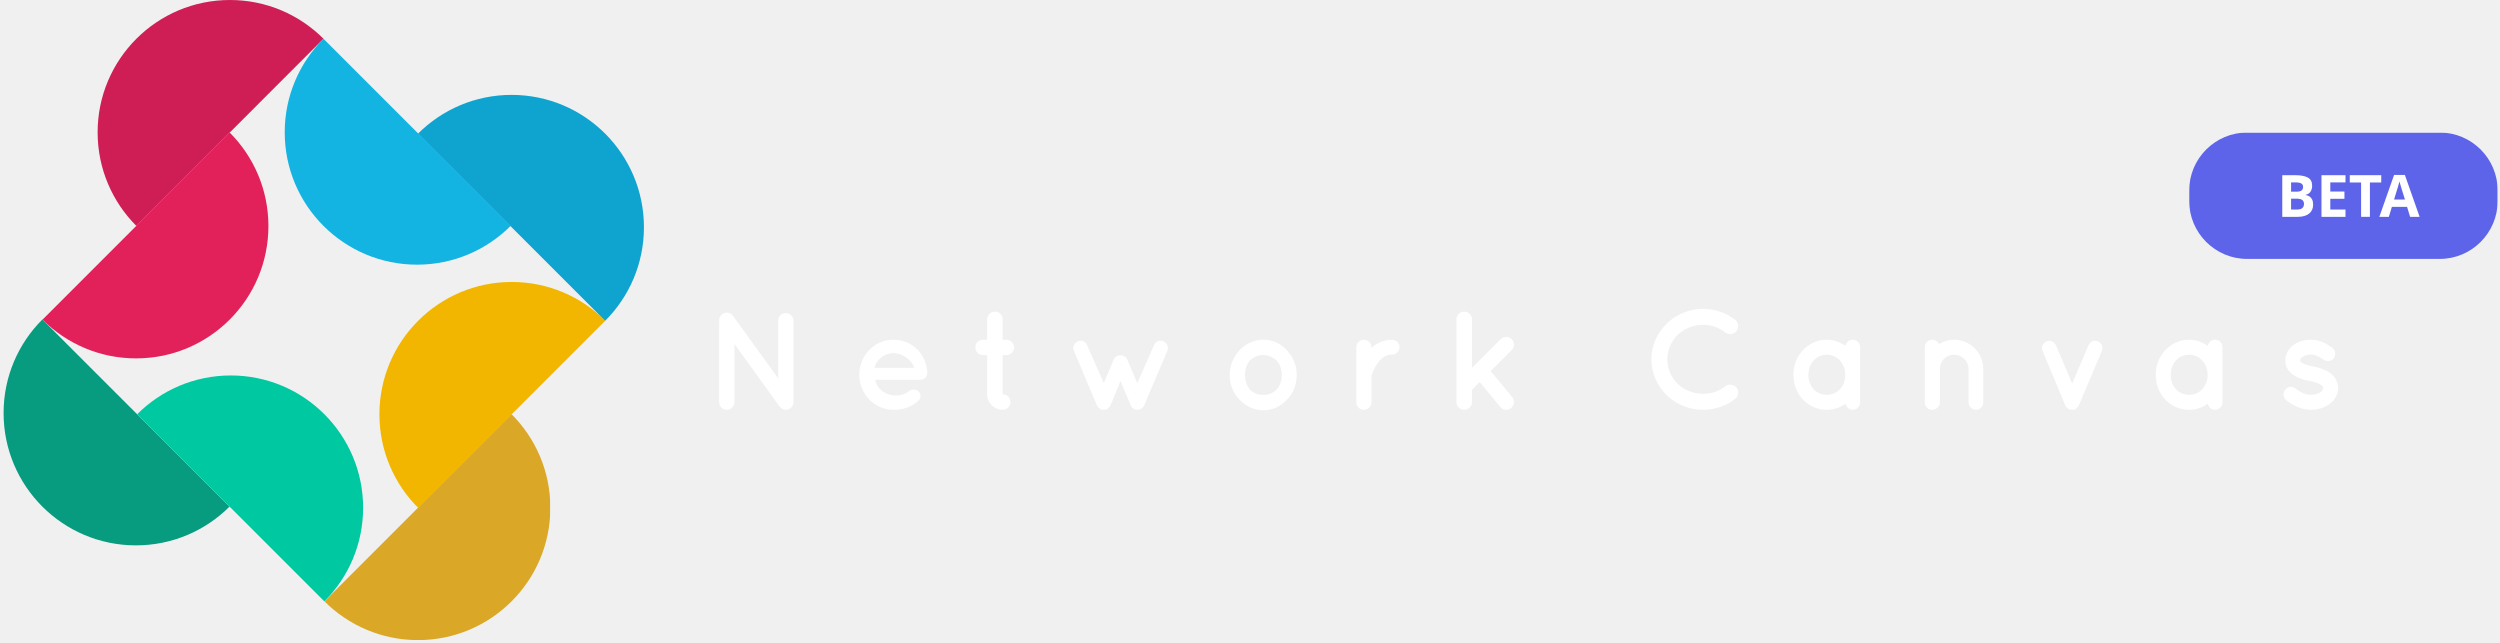
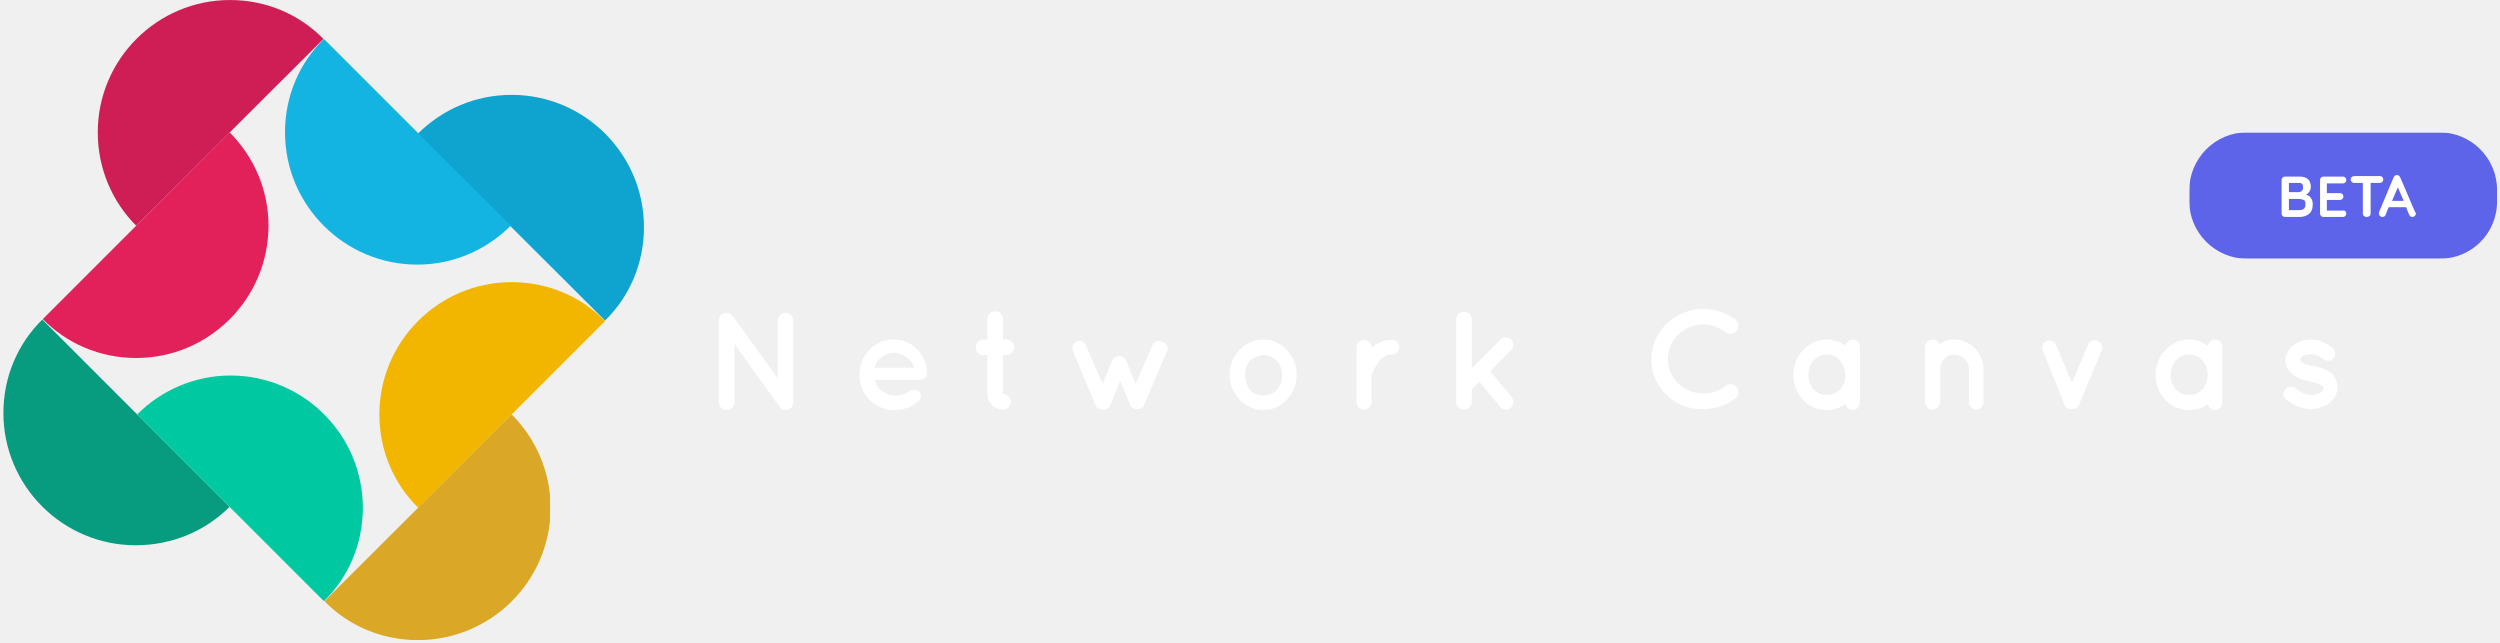
- <svg xmlns="http://www.w3.org/2000/svg" xmlns:xlink="http://www.w3.org/1999/xlink" width="514" height="132" viewBox="0 0 514 132">
-   <defs>
-     <polygon id="logo-a" points=".706 .555 47.152 .555 47.152 47 .706 47" />
-     <polygon id="logo-c" points=".093 .637 63.522 .637 63.522 26.637 .093 26.637" />
-   </defs>
-   <g fill="none" fill-rule="evenodd" transform="translate(0 -.395)">
-     <path fill="#CE1E55" d="M20.071,27.602 C20.071,12.581 32.253,0.395 47.278,0.395 C54.789,0.395 61.591,3.442 66.512,8.364 L28.036,46.845 C23.113,41.917 20.071,35.113 20.071,27.602" />
-     <path fill="#E2215B" d="M47.216,27.637 C52.14,32.563 55.186,39.366 55.186,46.874 C55.186,61.899 43.003,74.079 27.976,74.079 C20.467,74.079 13.664,71.038 8.742,66.112 L47.216,27.637 Z" />
-     <path fill="#079B7F" d="M27.942,112.522 C12.923,112.522 0.737,100.338 0.737,85.314 C0.737,77.804 3.785,71 8.708,66.081 L47.187,104.556 C42.262,109.478 35.454,112.522 27.942,112.522" />
-     <path fill="#00C8A1" d="M28.21,85.558 C33.134,80.636 39.937,77.589 47.448,77.589 C62.474,77.589 74.657,89.773 74.657,104.8 C74.657,112.31 71.611,119.113 66.686,124.035 L28.21,85.558 Z" />
-     <path fill="#F2B600" d="M78.008,85.574 C78.008,70.55 90.192,58.367 105.213,58.367 C112.725,58.367 119.527,61.414 124.447,66.336 L85.973,104.814 C81.049,99.891 78.008,93.081 78.008,85.574" />
+ <svg xmlns="http://www.w3.org/2000/svg" version="1.1" id="Layer_1" x="0px" y="0px" viewBox="0 0 514 132" style="enable-background:new 0 0 514 132;" xml:space="preserve">
+   <style type="text/css">
+ 	.st0{fill-rule:evenodd;clip-rule:evenodd;fill:#CE1E55;}
+ 	.st1{fill-rule:evenodd;clip-rule:evenodd;fill:#E2215B;}
+ 	.st2{fill-rule:evenodd;clip-rule:evenodd;fill:#079B7F;}
+ 	.st3{fill-rule:evenodd;clip-rule:evenodd;fill:#00C8A1;}
+ 	.st4{fill-rule:evenodd;clip-rule:evenodd;fill:#F2B600;}
+ 	.st5{filter:url(#Adobe_OpacityMaskFilter);}
+ 	.st6{fill-rule:evenodd;clip-rule:evenodd;fill:#FFFFFF;}
+ 	.st7{mask:url(#logo-b_1_);fill-rule:evenodd;clip-rule:evenodd;fill:#DAA727;}
+ 	.st8{fill-rule:evenodd;clip-rule:evenodd;fill:#0FA3D0;}
+ 	.st9{fill-rule:evenodd;clip-rule:evenodd;fill:#13B3E2;}
+ 	.st10{filter:url(#Adobe_OpacityMaskFilter_1_);}
+ 	.st11{mask:url(#logo-d_1_);fill-rule:evenodd;clip-rule:evenodd;fill:#5D64E9;}
+ 	.st12{enable-background:new    ;}
+ 	.st13{fill:#FFFFFF;}
+ </style>
+   <g transform="translate(0 -.395)">
+     <path class="st0" d="M20.1,27.6c0-15,12.2-27.2,27.2-27.2c7.5,0,14.3,3,19.2,8L28,46.8C23.1,41.9,20.1,35.1,20.1,27.6" />
+     <path class="st1" d="M47.2,27.6c4.9,4.9,8,11.7,8,19.2c0,15-12.2,27.2-27.2,27.2c-7.5,0-14.3-3-19.2-8L47.2,27.6z" />
+     <path class="st2" d="M27.9,112.5c-15,0-27.2-12.2-27.2-27.2c0-7.5,3-14.3,8-19.2l38.5,38.5C42.3,109.5,35.5,112.5,27.9,112.5" />
+     <path class="st3" d="M28.2,85.6c4.9-4.9,11.7-8,19.2-8c15,0,27.2,12.2,27.2,27.2c0,7.5-3,14.3-8,19.2L28.2,85.6z" />
+     <path class="st4" d="M78,85.6c0-15,12.2-27.2,27.2-27.2c7.5,0,14.3,3,19.2,8L86,104.8C81,99.9,78,93.1,78,85.6" />
    <g transform="translate(66 85)">
-       <mask id="logo-b" fill="#fff">
-         <use xlink:href="#logo-a" />
+       <defs>
+         <filter id="Adobe_OpacityMaskFilter" filterUnits="userSpaceOnUse" x="0.7" y="0.6" width="46.4" height="46.4">
+           <feColorMatrix type="matrix" values="1 0 0 0 0  0 1 0 0 0  0 0 1 0 0  0 0 0 1 0" />
+         </filter>
+       </defs>
+       <mask maskUnits="userSpaceOnUse" x="0.7" y="0.6" width="46.4" height="46.4" id="logo-b_1_">
+         <g class="st5">
+           <polygon id="logo-a_1_" class="st6" points="0.7,0.6 47.2,0.6 47.2,47 0.7,47     " />
+         </g>
      </mask>
-       <path fill="#DAA727" d="M39.181,0.555 C44.105,5.48 47.152,12.283 47.152,19.795 C47.152,34.817 34.968,47 19.944,47 C12.432,47 5.629,43.953 0.706,39.029 L39.181,0.555 Z" mask="url(#logo-b)" />
+       <path class="st7" d="M39.2,0.6c4.9,4.9,8,11.7,8,19.2C47.2,34.8,35,47,19.9,47c-7.5,0-14.3-3-19.2-8L39.2,0.6z" />
    </g>
-     <path fill="#0FA3D0" d="M105.186,19.904 C120.207,19.904 132.394,32.087 132.394,47.113 C132.394,54.625 129.345,61.428 124.425,66.348 L85.944,27.873 C90.869,22.946 97.674,19.904 105.186,19.904" />
-     <path fill="#13B3E2" d="M104.983,46.842 C100.061,51.768 93.255,54.811 85.747,54.811 C70.722,54.811 58.538,42.627 58.538,27.604 C58.538,20.096 61.585,13.293 66.508,8.365 L104.983,46.842 Z" />
-     <path fill="#fff" d="M151.003 83.068C151.003 83.933 150.282 84.653 149.446 84.653 148.552 84.653 147.86 83.933 147.86 83.068L147.86 66.318 147.86 66.29C147.832 65.798 148.063 65.279 148.494 64.963 149.215 64.472 150.196 64.617 150.686 65.308L159.998 78.196 159.998 66.318C159.998 65.482 160.689 64.76 161.554 64.76 162.419 64.76 163.14 65.482 163.14 66.318L163.14 83.068C163.14 83.933 162.419 84.653 161.554 84.653 161.093 84.653 160.661 84.422 160.372 84.077 160.315 84.018 160.257 83.962 160.228 83.904L151.003 71.103 151.003 83.068zM179.803 76.033L187.961 76.033C187.673 74.881 186.203 73.179 183.695 72.977 181.244 73.092 180.034 74.851 179.803 76.033M176.661 77.445C176.689 73.524 179.745 70.238 183.695 70.238 187.443 70.238 190.412 73.034 190.643 76.928L190.643 77.071C190.643 77.128 190.643 77.273 190.614 77.331 190.527 78.022 189.922 78.483 189.115 78.483L179.948 78.483C180.091 79.147 180.408 79.896 180.928 80.387 181.532 81.079 182.686 81.597 183.695 81.683 184.733 81.77 185.972 81.512 186.693 80.963 187.299 80.329 188.48 80.414 188.856 80.876 189.23 81.279 189.518 82.144 188.856 82.752 187.443 84.048 185.742 84.653 183.695 84.653 179.745 84.624 176.689 81.367 176.661 77.445M208.489 71.823C208.489 72.688 207.739 73.41 206.874 73.41L206.154 73.41 206.154 81.454C207.048 81.454 207.739 82.174 207.739 83.068 207.739 83.962 207.048 84.653 206.154 84.653 204.395 84.653 202.954 83.212 202.954 81.454L202.954 73.41 202.118 73.41C201.223 73.41 200.532 72.688 200.532 71.823 200.532 70.93 201.223 70.238 202.118 70.238L202.954 70.238 202.954 66.057C202.954 65.165 203.675 64.472 204.568 64.472 205.462 64.472 206.154 65.165 206.154 66.057L206.154 70.238 206.874 70.238C207.739 70.238 208.489 70.93 208.489 71.823M239.999 72.544L235.242 83.73C235.213 83.787 235.185 83.874 235.127 83.961 235.127 83.989 235.098 83.989 235.098 83.989 235.069 84.047 235.012 84.104 234.954 84.162 234.925 84.19 234.896 84.19 234.896 84.19 234.838 84.249 234.781 84.307 234.723 84.336 234.723 84.365 234.694 84.365 234.694 84.394 234.608 84.45 234.55 84.507 234.435 84.536 234.435 84.536 234.406 84.536 234.406 84.565 234.348 84.565 234.262 84.595 234.175 84.623L234.118 84.623C234.031 84.652 233.945 84.652 233.829 84.652 233.743 84.652 233.657 84.652 233.57 84.623L233.512 84.623C233.455 84.595 233.396 84.565 233.311 84.565L233.282 84.536 233.253 84.536C233.166 84.507 233.08 84.45 232.993 84.365L232.993 84.336C232.907 84.307 232.878 84.249 232.82 84.19 232.82 84.19 232.763 84.19 232.763 84.162 232.705 84.104 232.647 84.047 232.619 83.989 232.619 83.989 232.59 83.989 232.59 83.961 232.532 83.874 232.503 83.787 232.474 83.73L230.37 78.742 228.323 83.73C228.294 83.787 228.237 83.874 228.179 83.961L228.179 83.989C228.121 84.047 228.063 84.104 228.006 84.162 228.006 84.19 227.977 84.19 227.977 84.19 227.919 84.249 227.861 84.307 227.804 84.365 227.689 84.45 227.631 84.507 227.544 84.536L227.487 84.536C227.487 84.536 227.458 84.536 227.458 84.565 227.4 84.565 227.314 84.595 227.285 84.623L227.228 84.623C227.112 84.652 227.026 84.652 226.939 84.652 226.824 84.652 226.737 84.652 226.651 84.623L226.564 84.623C226.507 84.595 226.449 84.565 226.392 84.565 226.363 84.536 226.363 84.536 226.333 84.536 226.247 84.507 226.132 84.45 226.074 84.365 226.045 84.365 226.045 84.365 226.045 84.336 226.017 84.307 225.959 84.249 225.873 84.19L225.814 84.162C225.786 84.104 225.728 84.047 225.699 83.989 225.671 83.989 225.671 83.989 225.671 83.961 225.613 83.874 225.584 83.787 225.526 83.73L220.798 72.544C220.453 71.766 220.828 70.9 221.635 70.555 222.326 70.237 223.221 70.583 223.538 71.419L226.939 79.174 228.957 74.36C229.217 73.783 229.765 73.437 230.37 73.437 231.004 73.437 231.552 73.783 231.782 74.36L233.829 79.174 237.231 71.419C237.52 70.583 238.442 70.237 239.163 70.555 239.941 70.9 240.345 71.766 239.999 72.544M255.971 77.474C255.971 78.714 256.346 79.723 257.009 80.53 257.729 81.221 258.681 81.597 259.777 81.597 260.785 81.597 261.708 81.221 262.429 80.53 263.15 79.723 263.553 78.714 263.553 77.474 263.553 76.292 263.15 75.254 262.429 74.476 261.708 73.841 260.785 73.38 259.777 73.38 258.681 73.38 257.729 73.841 257.009 74.476 256.346 75.254 255.971 76.292 255.971 77.474M254.818 82.548C253.578 81.279 252.828 79.492 252.828 77.474 252.828 75.513 253.578 73.813 254.818 72.429 256.115 71.074 257.787 70.238 259.777 70.238 261.679 70.238 263.409 71.074 264.591 72.429 265.888 73.813 266.609 75.513 266.609 77.474 266.609 79.492 265.888 81.279 264.591 82.548 263.409 83.904 261.679 84.74 259.777 84.74 257.787 84.74 256.115 83.904 254.818 82.548M287.741 71.766C287.741 72.574 287.078 73.294 286.213 73.294 285.551 73.294 284.973 73.466 284.483 73.841 283.935 74.188 283.504 74.677 283.158 75.226 282.466 76.149 282.119 77.244 281.975 77.647L281.975 83.125C281.975 83.961 281.255 84.653 280.389 84.653 279.553 84.653 278.862 83.961 278.862 83.125L278.862 71.766C278.862 70.93 279.553 70.267 280.389 70.267 281.255 70.267 281.975 70.93 281.975 71.766L281.975 71.968C282.148 71.766 282.379 71.536 282.581 71.39 283.532 70.757 284.772 70.238 286.213 70.267 287.078 70.267 287.741 70.93 287.741 71.766M299.445 83.068L299.445 66.057C299.445 65.193 300.137 64.472 301.03 64.472 301.924 64.472 302.645 65.193 302.645 66.057L302.645 76.033 308.555 70.123C309.16 69.518 310.198 69.518 310.804 70.123 311.438 70.757 311.438 71.766 310.804 72.372L306.479 76.696 310.919 82.03C311.467 82.722 311.38 83.73 310.688 84.278 310.4 84.537 310.026 84.653 309.679 84.653 309.218 84.653 308.757 84.451 308.469 84.077L304.231 78.945 302.645 80.53 302.645 83.068C302.645 83.933 301.924 84.653 301.03 84.653 300.137 84.653 299.445 83.933 299.445 83.068M339.519 74.273C339.546 68.566 344.332 63.924 350.098 63.895 352.635 63.895 354.94 64.732 356.757 66.144 357.45 66.722 357.565 67.729 357.046 68.451 356.469 69.172 355.402 69.287 354.74 68.768 353.471 67.729 351.887 67.182 350.098 67.182 348.11 67.182 346.264 67.991 344.909 69.257 343.613 70.584 342.805 72.314 342.805 74.273 342.805 76.235 343.613 78.022 344.909 79.291 346.264 80.559 348.11 81.367 350.098 81.367 351.887 81.367 353.442 80.818 354.74 79.781 355.402 79.291 356.469 79.407 357.046 80.097 357.565 80.818 357.45 81.857 356.757 82.404 354.94 83.817 352.635 84.653 350.098 84.653 344.332 84.653 339.546 80.01 339.519 74.273M379.39 77.474C379.39 76.263 378.957 75.226 378.265 74.505 377.573 73.727 376.593 73.324 375.583 73.324 374.546 73.324 373.566 73.727 372.903 74.505 372.21 75.226 371.807 76.263 371.807 77.474 371.807 78.656 372.21 79.694 372.903 80.443 373.566 81.164 374.546 81.568 375.583 81.568 376.593 81.568 377.573 81.164 378.265 80.443 378.957 79.694 379.39 78.656 379.39 77.474L379.39 77.474zM382.445 77.474L382.445 83.125C382.445 83.961 381.753 84.653 380.917 84.653 380.168 84.653 379.59 84.104 379.417 83.412 378.322 84.191 377.026 84.653 375.583 84.653 373.624 84.653 371.922 83.845 370.683 82.548 369.444 81.221 368.723 79.435 368.723 77.474 368.723 75.484 369.444 73.699 370.683 72.401 371.922 71.074 373.624 70.238 375.583 70.238 377.026 70.238 378.322 70.728 379.417 71.506 379.59 70.787 380.168 70.238 380.917 70.238 381.753 70.238 382.445 70.93 382.445 71.794L382.445 77.474zM407.758 76.235L407.758 83.126C407.758 83.962 407.094 84.653 406.257 84.653 405.45 84.653 404.731 83.962 404.731 83.126L404.731 76.235C404.731 74.621 403.374 73.324 401.732 73.324 400.117 73.324 398.848 74.621 398.848 76.235L398.848 83.126C398.848 83.212 398.848 83.297 398.791 83.413 398.648 84.104 398.013 84.653 397.263 84.653 396.398 84.653 395.736 83.962 395.736 83.126L395.736 76.235 395.736 71.766C395.736 70.93 396.398 70.238 397.263 70.238 397.869 70.238 398.417 70.584 398.677 71.132 399.542 70.584 400.608 70.238 401.732 70.238 405.075 70.238 407.758 72.977 407.758 76.235M432.147 72.544L427.418 83.73C427.39 83.816 427.334 83.903 427.304 83.933 427.304 83.961 427.275 83.961 427.275 83.961 427.217 84.018 427.159 84.104 427.101 84.162 427.101 84.19 427.072 84.19 427.072 84.19 427.015 84.277 426.958 84.307 426.901 84.365 426.901 84.365 426.872 84.365 426.872 84.394 426.813 84.45 426.755 84.507 426.668 84.536L426.612 84.536 426.612 84.565C426.526 84.565 426.439 84.595 426.38 84.623L426.323 84.623C426.209 84.652 426.123 84.652 426.036 84.652 425.977 84.652 425.89 84.652 425.776 84.623L425.717 84.623C425.631 84.595 425.574 84.565 425.487 84.565L425.487 84.536 425.428 84.536C425.343 84.507 425.287 84.45 425.17 84.394 425.17 84.365 425.141 84.365 425.141 84.365 425.084 84.307 425.025 84.277 424.968 84.19 424.939 84.19 424.939 84.19 424.911 84.162 424.882 84.104 424.825 84.018 424.766 83.961 424.738 83.961 424.738 83.961 424.738 83.933 424.679 83.903 424.651 83.816 424.622 83.73L419.953 72.544C419.606 71.766 419.98 70.93 420.789 70.583 421.48 70.237 422.375 70.641 422.719 71.419L426.036 79.261 429.38 71.419C429.697 70.641 430.562 70.237 431.311 70.583 432.118 70.93 432.493 71.766 432.147 72.544M453.884 77.474C453.884 76.263 453.451 75.226 452.76 74.505 452.067 73.727 451.088 73.324 450.077 73.324 449.041 73.324 448.06 73.727 447.398 74.505 446.705 75.226 446.302 76.263 446.302 77.474 446.302 78.656 446.705 79.694 447.398 80.443 448.06 81.164 449.041 81.568 450.077 81.568 451.088 81.568 452.067 81.164 452.76 80.443 453.451 79.694 453.884 78.656 453.884 77.474L453.884 77.474zM456.94 77.474L456.94 83.125C456.94 83.961 456.247 84.653 455.411 84.653 454.662 84.653 454.086 84.104 453.913 83.412 452.817 84.191 451.521 84.653 450.077 84.653 448.117 84.653 446.416 83.845 445.177 82.548 443.937 81.221 443.217 79.435 443.217 77.474 443.217 75.484 443.937 73.699 445.177 72.401 446.416 71.074 448.117 70.238 450.077 70.238 451.521 70.238 452.817 70.728 453.913 71.506 454.086 70.787 454.662 70.238 455.411 70.238 456.247 70.238 456.94 70.93 456.94 71.794L456.94 77.474zM469.827 80.53C470.347 79.84 471.355 79.752 471.99 80.3 472.739 80.934 474.037 81.597 475.16 81.568 475.938 81.568 476.66 81.308 477.12 81.021 477.523 80.676 477.639 80.386 477.639 80.156 477.639 80.01 477.61 79.954 477.553 79.868 477.523 79.781 477.41 79.665 477.179 79.521 476.774 79.232 475.909 78.916 474.873 78.715L474.844 78.715C473.949 78.542 473.085 78.31 472.335 77.964 471.557 77.59 470.865 77.071 470.347 76.293 470.03 75.774 469.856 75.138 469.856 74.476 469.856 73.15 470.605 72.026 471.557 71.304 472.566 70.612 473.777 70.238 475.102 70.238 477.093 70.238 478.505 71.19 479.428 71.823 480.119 72.285 480.321 73.237 479.889 73.957 479.428 74.649 478.475 74.851 477.756 74.361 476.833 73.756 476.025 73.295 475.102 73.295 474.382 73.295 473.748 73.524 473.373 73.813 472.999 74.073 472.913 74.332 472.913 74.476 472.913 74.592 472.913 74.621 472.97 74.706 472.999 74.764 473.085 74.881 473.288 74.995 473.662 75.255 474.411 75.513 475.391 75.687L475.42 75.717 475.449 75.717C476.4 75.889 477.294 76.149 478.131 76.552 478.908 76.898 479.686 77.445 480.178 78.253 480.522 78.829 480.724 79.492 480.724 80.156 480.724 81.568 479.946 82.752 478.908 83.501 477.87 84.22 476.574 84.653 475.16 84.653 472.913 84.624 471.182 83.586 470.03 82.664 469.394 82.144 469.308 81.165 469.827 80.53" />
+     <path class="st8" d="M105.2,19.9c15,0,27.2,12.2,27.2,27.2c0,7.5-3,14.3-8,19.2L85.9,27.9C90.9,22.9,97.7,19.9,105.2,19.9" />
+     <path class="st9" d="M105,46.8c-4.9,4.9-11.7,8-19.2,8c-15,0-27.2-12.2-27.2-27.2c0-7.5,3-14.3,8-19.2L105,46.8z" />
+     <path class="st6" d="M151,83.1c0,0.9-0.7,1.6-1.6,1.6c-0.9,0-1.6-0.7-1.6-1.6V66.3v0c0-0.5,0.2-1,0.6-1.3c0.7-0.5,1.7-0.3,2.2,0.3   l9.3,12.9V66.3c0-0.8,0.7-1.6,1.6-1.6c0.9,0,1.6,0.7,1.6,1.6v16.8c0,0.9-0.7,1.6-1.6,1.6c-0.5,0-0.9-0.2-1.2-0.6   c-0.1-0.1-0.1-0.1-0.1-0.2L151,71.1V83.1z M179.8,76h8.2c-0.3-1.2-1.8-2.9-4.3-3.1C181.2,73.1,180,74.9,179.8,76 M176.7,77.4   c0-3.9,3.1-7.2,7-7.2c3.7,0,6.7,2.8,6.9,6.7v0.1c0,0.1,0,0.2,0,0.3c-0.1,0.7-0.7,1.2-1.5,1.2h-9.2c0.1,0.7,0.5,1.4,1,1.9   c0.6,0.7,1.8,1.2,2.8,1.3c1,0.1,2.3-0.2,3-0.7c0.6-0.6,1.8-0.5,2.2-0.1c0.4,0.4,0.7,1.3,0,1.9c-1.4,1.3-3.1,1.9-5.2,1.9   C179.7,84.6,176.7,81.4,176.7,77.4 M208.5,71.8c0,0.9-0.8,1.6-1.6,1.6h-0.7v8c0.9,0,1.6,0.7,1.6,1.6c0,0.9-0.7,1.6-1.6,1.6   c-1.8,0-3.2-1.4-3.2-3.2v-8h-0.8c-0.9,0-1.6-0.7-1.6-1.6c0-0.9,0.7-1.6,1.6-1.6h0.8v-4.2c0-0.9,0.7-1.6,1.6-1.6   c0.9,0,1.6,0.7,1.6,1.6v4.2h0.7C207.7,70.2,208.5,70.9,208.5,71.8 M240,72.5l-4.8,11.2c0,0.1-0.1,0.1-0.1,0.2c0,0,0,0,0,0   c0,0.1-0.1,0.1-0.1,0.2c0,0-0.1,0-0.1,0c-0.1,0.1-0.1,0.1-0.2,0.1c0,0,0,0,0,0.1c-0.1,0.1-0.1,0.1-0.3,0.1c0,0,0,0,0,0   c-0.1,0-0.1,0-0.2,0.1h-0.1c-0.1,0-0.2,0-0.3,0c-0.1,0-0.2,0-0.3,0h-0.1c-0.1,0-0.1-0.1-0.2-0.1l0,0h0c-0.1,0-0.2-0.1-0.3-0.2v0   c-0.1,0-0.1-0.1-0.2-0.1c0,0-0.1,0-0.1,0c-0.1-0.1-0.1-0.1-0.1-0.2c0,0,0,0,0,0c-0.1-0.1-0.1-0.2-0.1-0.2l-2.1-5l-2,5   c0,0.1-0.1,0.1-0.1,0.2v0c-0.1,0.1-0.1,0.1-0.2,0.2c0,0,0,0,0,0c-0.1,0.1-0.1,0.1-0.2,0.2c-0.1,0.1-0.2,0.1-0.3,0.2h-0.1   c0,0,0,0,0,0c-0.1,0-0.1,0-0.2,0.1h-0.1c-0.1,0-0.2,0-0.3,0c-0.1,0-0.2,0-0.3,0h-0.1c-0.1,0-0.1-0.1-0.2-0.1c0,0,0,0-0.1,0   c-0.1,0-0.2-0.1-0.3-0.2c0,0,0,0,0,0c0,0-0.1-0.1-0.2-0.1l-0.1,0c0-0.1-0.1-0.1-0.1-0.2c0,0,0,0,0,0c-0.1-0.1-0.1-0.2-0.1-0.2   l-4.7-11.2c-0.3-0.8,0-1.6,0.8-2c0.7-0.3,1.6,0,1.9,0.9l3.4,7.8l2-4.8c0.3-0.6,0.8-0.9,1.4-0.9c0.6,0,1.2,0.3,1.4,0.9l2,4.8   l3.4-7.8c0.3-0.8,1.2-1.2,1.9-0.9C239.9,70.9,240.3,71.8,240,72.5 M256,77.5c0,1.2,0.4,2.2,1,3.1c0.7,0.7,1.7,1.1,2.8,1.1   c1,0,1.9-0.4,2.7-1.1c0.7-0.8,1.1-1.8,1.1-3.1c0-1.2-0.4-2.2-1.1-3c-0.7-0.6-1.6-1.1-2.7-1.1c-1.1,0-2,0.5-2.8,1.1   C256.3,75.3,256,76.3,256,77.5 M254.8,82.5c-1.2-1.3-2-3.1-2-5.1c0-2,0.8-3.7,2-5c1.3-1.4,3-2.2,5-2.2c1.9,0,3.6,0.8,4.8,2.2   c1.3,1.4,2,3.1,2,5c0,2-0.7,3.8-2,5.1c-1.2,1.4-2.9,2.2-4.8,2.2C257.8,84.7,256.1,83.9,254.8,82.5 M287.7,71.8   c0,0.8-0.7,1.5-1.5,1.5c-0.7,0-1.2,0.2-1.7,0.5c-0.5,0.3-1,0.8-1.3,1.4c-0.7,0.9-1,2-1.2,2.4v5.5c0,0.8-0.7,1.5-1.6,1.5   c-0.8,0-1.5-0.7-1.5-1.5V71.8c0-0.8,0.7-1.5,1.5-1.5c0.9,0,1.6,0.7,1.6,1.5V72c0.2-0.2,0.4-0.4,0.6-0.6c1-0.6,2.2-1.2,3.6-1.1   C287.1,70.3,287.7,70.9,287.7,71.8 M299.4,83.1v-17c0-0.9,0.7-1.6,1.6-1.6c0.9,0,1.6,0.7,1.6,1.6v10l5.9-5.9c0.6-0.6,1.6-0.6,2.2,0   c0.6,0.6,0.6,1.6,0,2.2l-4.3,4.3l4.4,5.3c0.5,0.7,0.5,1.7-0.2,2.2c-0.3,0.3-0.7,0.4-1,0.4c-0.5,0-0.9-0.2-1.2-0.6l-4.2-5.1   l-1.6,1.6v2.5c0,0.9-0.7,1.6-1.6,1.6C300.1,84.7,299.4,83.9,299.4,83.1 M339.5,74.3c0-5.7,4.8-10.3,10.6-10.4   c2.5,0,4.8,0.8,6.7,2.2c0.7,0.6,0.8,1.6,0.3,2.3c-0.6,0.7-1.6,0.8-2.3,0.3c-1.3-1-2.9-1.6-4.6-1.6c-2,0-3.8,0.8-5.2,2.1   c-1.3,1.3-2.1,3.1-2.1,5c0,2,0.8,3.7,2.1,5c1.4,1.3,3.2,2.1,5.2,2.1c1.8,0,3.3-0.5,4.6-1.6c0.7-0.5,1.7-0.4,2.3,0.3   c0.5,0.7,0.4,1.8-0.3,2.3c-1.8,1.4-4.1,2.2-6.7,2.2C344.3,84.7,339.5,80,339.5,74.3 M379.4,77.5c0-1.2-0.4-2.2-1.1-3   c-0.7-0.8-1.7-1.2-2.7-1.2c-1,0-2,0.4-2.7,1.2c-0.7,0.7-1.1,1.8-1.1,3c0,1.2,0.4,2.2,1.1,3c0.7,0.7,1.6,1.1,2.7,1.1   c1,0,2-0.4,2.7-1.1C379,79.7,379.4,78.7,379.4,77.5L379.4,77.5z M382.4,77.5v5.7c0,0.8-0.7,1.5-1.5,1.5c-0.7,0-1.3-0.5-1.5-1.2   c-1.1,0.8-2.4,1.2-3.8,1.2c-2,0-3.7-0.8-4.9-2.1c-1.2-1.3-2-3.1-2-5.1c0-2,0.7-3.8,2-5.1c1.2-1.3,2.9-2.2,4.9-2.2   c1.4,0,2.7,0.5,3.8,1.3c0.2-0.7,0.8-1.3,1.5-1.3c0.8,0,1.5,0.7,1.5,1.6V77.5z M407.8,76.2v6.9c0,0.8-0.7,1.5-1.5,1.5   c-0.8,0-1.5-0.7-1.5-1.5v-6.9c0-1.6-1.4-2.9-3-2.9c-1.6,0-2.9,1.3-2.9,2.9v6.9c0,0.1,0,0.2-0.1,0.3c-0.1,0.7-0.8,1.2-1.5,1.2   c-0.9,0-1.5-0.7-1.5-1.5v-6.9v-4.5c0-0.8,0.7-1.5,1.5-1.5c0.6,0,1.2,0.3,1.4,0.9c0.9-0.5,1.9-0.9,3.1-0.9   C405.1,70.2,407.8,73,407.8,76.2 M432.1,72.5l-4.7,11.2c0,0.1-0.1,0.2-0.1,0.2c0,0,0,0,0,0c-0.1,0.1-0.1,0.1-0.2,0.2c0,0,0,0,0,0   c-0.1,0.1-0.1,0.1-0.2,0.2c0,0,0,0,0,0c-0.1,0.1-0.1,0.1-0.2,0.1h-0.1v0c-0.1,0-0.2,0-0.2,0.1h-0.1c-0.1,0-0.2,0-0.3,0   c-0.1,0-0.1,0-0.3,0h-0.1c-0.1,0-0.1-0.1-0.2-0.1v0h-0.1c-0.1,0-0.1-0.1-0.3-0.1c0,0,0,0,0,0c-0.1-0.1-0.1-0.1-0.2-0.2   c0,0,0,0-0.1,0c0-0.1-0.1-0.1-0.1-0.2c0,0,0,0,0,0c-0.1,0-0.1-0.1-0.1-0.2L420,72.5c-0.3-0.8,0-1.6,0.8-2c0.7-0.3,1.6,0.1,1.9,0.8   l3.3,7.8l3.3-7.8c0.3-0.8,1.2-1.2,1.9-0.8C432.1,70.9,432.5,71.8,432.1,72.5 M453.9,77.5c0-1.2-0.4-2.2-1.1-3   c-0.7-0.8-1.7-1.2-2.7-1.2c-1,0-2,0.4-2.7,1.2c-0.7,0.7-1.1,1.8-1.1,3c0,1.2,0.4,2.2,1.1,3c0.7,0.7,1.6,1.1,2.7,1.1   c1,0,2-0.4,2.7-1.1C453.5,79.7,453.9,78.7,453.9,77.5L453.9,77.5z M456.9,77.5v5.7c0,0.8-0.7,1.5-1.5,1.5c-0.7,0-1.3-0.5-1.5-1.2   c-1.1,0.8-2.4,1.2-3.8,1.2c-2,0-3.7-0.8-4.9-2.1c-1.2-1.3-2-3.1-2-5.1c0-2,0.7-3.8,2-5.1c1.2-1.3,2.9-2.2,4.9-2.2   c1.4,0,2.7,0.5,3.8,1.3c0.2-0.7,0.7-1.3,1.5-1.3c0.8,0,1.5,0.7,1.5,1.6V77.5z M469.8,80.5c0.5-0.7,1.5-0.8,2.2-0.2   c0.7,0.6,2,1.3,3.2,1.3c0.8,0,1.5-0.3,2-0.5c0.4-0.3,0.5-0.6,0.5-0.9c0-0.1,0-0.2-0.1-0.3c0-0.1-0.1-0.2-0.4-0.3   c-0.4-0.3-1.3-0.6-2.3-0.8h0c-0.9-0.2-1.8-0.4-2.5-0.8c-0.8-0.4-1.5-0.9-2-1.7c-0.3-0.5-0.5-1.2-0.5-1.8c0-1.3,0.7-2.4,1.7-3.2   c1-0.7,2.2-1.1,3.5-1.1c2,0,3.4,1,4.3,1.6c0.7,0.5,0.9,1.4,0.5,2.1c-0.5,0.7-1.4,0.9-2.1,0.4c-0.9-0.6-1.7-1.1-2.7-1.1   c-0.7,0-1.4,0.2-1.7,0.5c-0.4,0.3-0.5,0.5-0.5,0.7c0,0.1,0,0.1,0.1,0.2c0,0.1,0.1,0.2,0.3,0.3c0.4,0.3,1.1,0.5,2.1,0.7l0,0h0   c1,0.2,1.8,0.4,2.7,0.8c0.8,0.3,1.6,0.9,2,1.7c0.3,0.6,0.5,1.2,0.5,1.9c0,1.4-0.8,2.6-1.8,3.3c-1,0.7-2.3,1.2-3.7,1.2   c-2.2,0-4-1.1-5.1-2C469.4,82.1,469.3,81.2,469.8,80.5" />
    <g transform="translate(450 27)">
-       <mask id="logo-d" fill="#fff">
-         <use xlink:href="#logo-c" />
+       <defs>
+         <filter id="Adobe_OpacityMaskFilter_1_" filterUnits="userSpaceOnUse" x="0.1" y="0.6" width="63.4" height="26">
+           <feColorMatrix type="matrix" values="1 0 0 0 0  0 1 0 0 0  0 0 1 0 0  0 0 0 1 0" />
+         </filter>
+       </defs>
+       <mask maskUnits="userSpaceOnUse" x="0.1" y="0.6" width="63.4" height="26" id="logo-d_1_">
+         <g class="st10">
+           <polygon id="logo-c_1_" class="st6" points="0.1,0.6 63.5,0.6 63.5,26.6 0.1,26.6     " />
+         </g>
      </mask>
-       <path fill="#5D64E9" d="M51.574,26.637 L12.041,26.637 C5.442,26.637 0.093,21.287 0.093,14.689 L0.093,12.585 C0.093,5.986 5.442,0.637 12.041,0.637 L51.574,0.637 C58.174,0.637 63.522,5.986 63.522,12.585 L63.522,14.689 C63.522,21.287 58.174,26.637 51.574,26.637" mask="url(#logo-d)" />
+       <path class="st11" d="M51.6,26.6H12c-6.6,0-11.9-5.4-11.9-11.9v-2.1C0.1,6,5.4,0.6,12,0.6h39.5c6.6,0,11.9,5.3,11.9,11.9v2.1    C63.5,21.3,58.2,26.6,51.6,26.6" />
    </g>
-     <text fill="#FFF" font-family="Quicksand-Bold, Quicksand" font-size="12" font-weight="bold">
-       <tspan x="468.156" y="44.976">BE</tspan>
-       <tspan x="482.88" y="44.976" letter-spacing="-.599">T</tspan>
-       <tspan x="489.193" y="44.976">A</tspan>
-     </text>
+     <g class="st12">
+       <path class="st13" d="M475.1,41.1c0.3,0.3,0.4,0.8,0.4,1.3c0,1-0.3,1.6-0.8,2c-0.5,0.4-1.2,0.6-1.9,0.6h-3c-0.2,0-0.4-0.1-0.5-0.2    c-0.1-0.1-0.2-0.3-0.2-0.5v-6.9c0-0.2,0.1-0.4,0.2-0.5c0.1-0.1,0.3-0.2,0.5-0.2h3c1.5,0,2.3,0.7,2.3,2.1c0,0.4-0.1,0.7-0.3,1    c-0.2,0.3-0.4,0.5-0.7,0.7C474.5,40.5,474.9,40.7,475.1,41.1z M473.3,38.2c-0.2-0.2-0.4-0.2-0.7-0.2h-2v1.9h2    c0.2,0,0.5-0.1,0.6-0.2c0.2-0.2,0.3-0.4,0.3-0.6C473.5,38.6,473.5,38.4,473.3,38.2z M473.7,43.3c0.2-0.2,0.3-0.5,0.3-0.9    c0-0.5-0.1-0.8-0.4-0.9c-0.2-0.1-0.6-0.2-0.9-0.2h-2.1v2.3h2.2C473.2,43.6,473.4,43.5,473.7,43.3z" />
+       <path class="st13" d="M482.2,43.8c0.1,0.1,0.2,0.3,0.2,0.5c0,0.2-0.1,0.4-0.2,0.5c-0.1,0.1-0.3,0.2-0.5,0.2h-4    c-0.2,0-0.4-0.1-0.5-0.2c-0.1-0.1-0.2-0.3-0.2-0.5v-6.9c0-0.2,0.1-0.4,0.2-0.5c0.1-0.1,0.3-0.2,0.5-0.2h4c0.2,0,0.4,0.1,0.5,0.2    c0.1,0.1,0.2,0.3,0.2,0.5c0,0.2-0.1,0.4-0.2,0.5c-0.1,0.1-0.3,0.2-0.5,0.2h-3.3v2h2.7c0.2,0,0.4,0.1,0.5,0.2    c0.1,0.1,0.2,0.3,0.2,0.5c0,0.2-0.1,0.4-0.2,0.5c-0.1,0.1-0.3,0.2-0.5,0.2h-2.7v2.2h3.3C481.9,43.6,482,43.7,482.2,43.8z" />
+     </g>
+     <g class="st12">
+       <path class="st13" d="M489.8,36.8c0.1,0.1,0.2,0.3,0.2,0.5s-0.1,0.4-0.2,0.5s-0.3,0.2-0.5,0.2h-1.9v6.3c0,0.2-0.1,0.4-0.2,0.5    c-0.2,0.1-0.3,0.2-0.6,0.2s-0.4-0.1-0.6-0.2c-0.1-0.1-0.2-0.3-0.2-0.5V38H484c-0.2,0-0.4-0.1-0.5-0.2c-0.1-0.1-0.2-0.3-0.2-0.5    c0-0.2,0.1-0.4,0.2-0.5s0.3-0.2,0.5-0.2h5.3C489.5,36.6,489.7,36.6,489.8,36.8z" />
+     </g>
+     <g class="st12">
+       <path class="st13" d="M496.7,44.3c0,0.2-0.1,0.4-0.2,0.5s-0.3,0.2-0.5,0.2c-0.1,0-0.3,0-0.4-0.1c-0.1-0.1-0.2-0.2-0.3-0.4    l-0.6-1.5h-3.6l-0.6,1.5c-0.1,0.2-0.1,0.3-0.3,0.4s-0.2,0.1-0.4,0.1c-0.2,0-0.4-0.1-0.5-0.2c-0.1-0.1-0.2-0.3-0.2-0.5    c0-0.1,0-0.1,0-0.2l3-7.2c0.1-0.2,0.2-0.3,0.3-0.4s0.3-0.1,0.4-0.1c0.1,0,0.3,0,0.4,0.1s0.2,0.2,0.3,0.4l3,7    C496.7,44.1,496.7,44.2,496.7,44.3z M491.8,41.7h2.4l-1.2-2.8L491.8,41.7z" />
+     </g>
  </g>
</svg>
